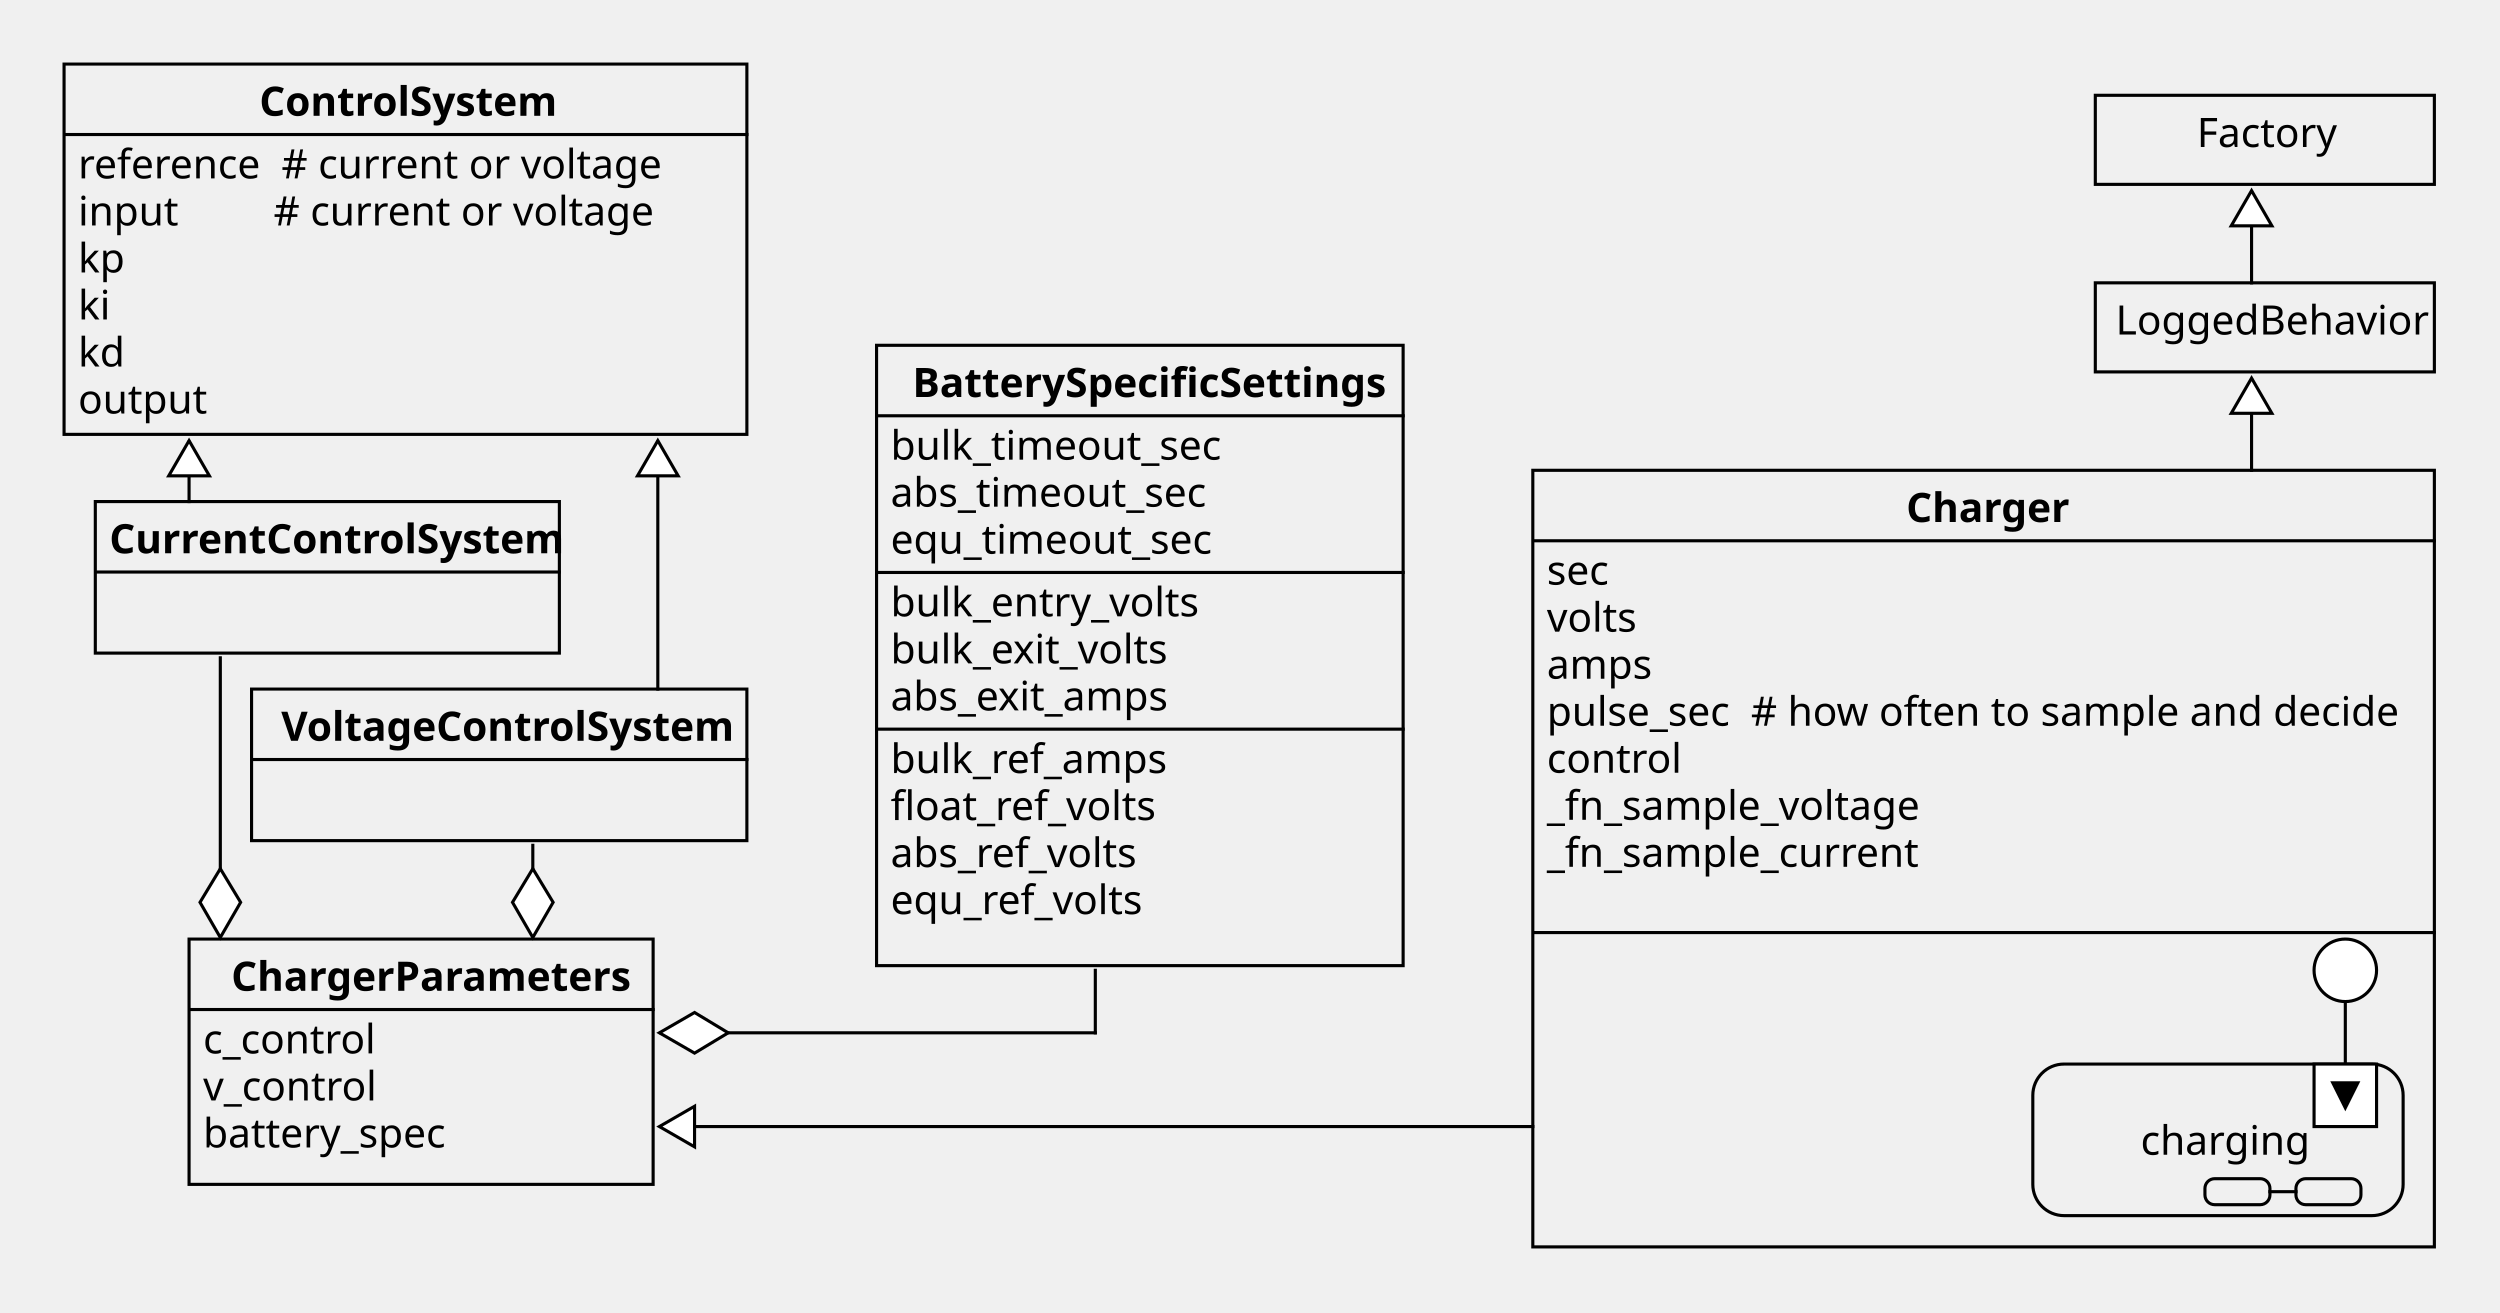
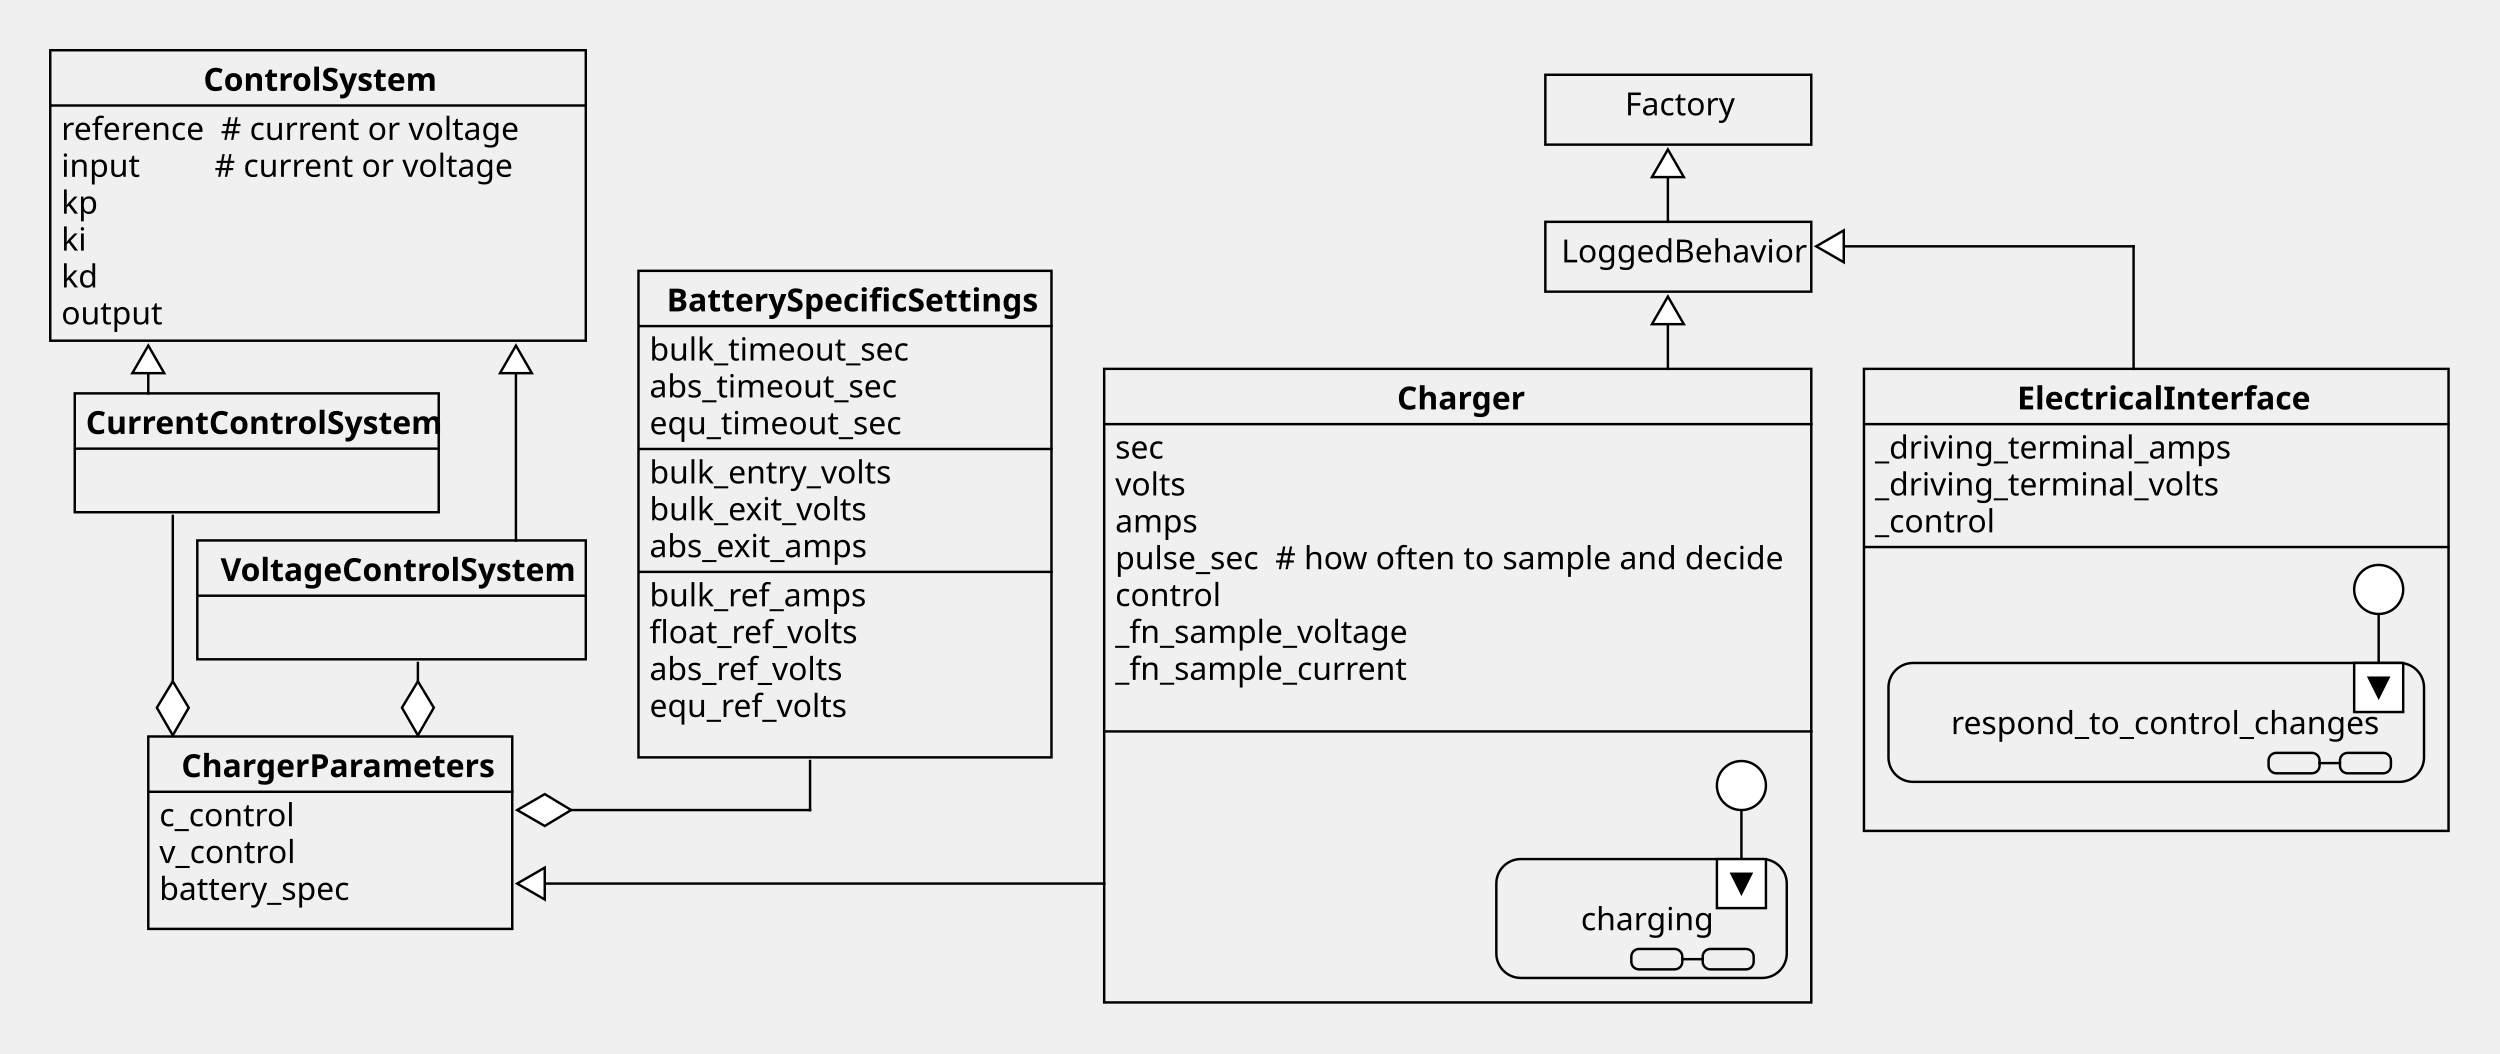
- <svg xmlns="http://www.w3.org/2000/svg" fill-opacity="1" color-rendering="auto" color-interpolation="auto" text-rendering="auto" stroke="black" stroke-linecap="square" width="800" stroke-miterlimit="10" shape-rendering="auto" stroke-opacity="1" fill="black" stroke-dasharray="none" font-weight="normal" stroke-width="1" viewBox="320 110 800 420" height="420" font-family="'Dialog'" font-style="normal" stroke-linejoin="miter" font-size="12px" stroke-dashoffset="0" image-rendering="auto">
+ <svg xmlns="http://www.w3.org/2000/svg" fill-opacity="1" color-rendering="auto" color-interpolation="auto" text-rendering="auto" stroke="black" stroke-linecap="square" width="1020" stroke-miterlimit="10" shape-rendering="auto" stroke-opacity="1" fill="black" stroke-dasharray="none" font-weight="normal" stroke-width="1" viewBox="340 110 1020 430" height="430" font-family="'Dialog'" font-style="normal" stroke-linejoin="miter" font-size="12px" stroke-dashoffset="0" image-rendering="auto">
  <defs id="genericDefs" />
  <g>
    <defs id="defs1">
      <clipPath clipPathUnits="userSpaceOnUse" id="clipPath1">
        <path d="M0 0 L2147483647 0 L2147483647 2147483647 L0 2147483647 L0 0 Z" />
      </clipPath>
      <clipPath clipPathUnits="userSpaceOnUse" id="clipPath2">
        <path d="M0 0 L0 80 L150 80 L150 0 Z" />
      </clipPath>
      <clipPath clipPathUnits="userSpaceOnUse" id="clipPath3">
        <path d="M0 0 L0 200 L170 200 L170 0 Z" />
      </clipPath>
      <clipPath clipPathUnits="userSpaceOnUse" id="clipPath4">
        <path d="M0 0 L0 50 L160 50 L160 0 Z" />
      </clipPath>
      <clipPath clipPathUnits="userSpaceOnUse" id="clipPath5">
        <path d="M0 0 L0 50 L150 50 L150 0 Z" />
      </clipPath>
      <clipPath clipPathUnits="userSpaceOnUse" id="clipPath6">
        <path d="M0 0 L0 120 L220 120 L220 0 Z" />
      </clipPath>
      <clipPath clipPathUnits="userSpaceOnUse" id="clipPath7">
        <path d="M0 0 L0 30 L110 30 L110 0 Z" />
      </clipPath>
      <clipPath clipPathUnits="userSpaceOnUse" id="clipPath8">
+         <path d="M0 0 L0 190 L240 190 L240 0 Z" />
+       </clipPath>
+       <clipPath clipPathUnits="userSpaceOnUse" id="clipPath9">
        <path d="M0 0 L0 120 L30 120 L30 0 Z" />
      </clipPath>
-       <clipPath clipPathUnits="userSpaceOnUse" id="clipPath9">
+       <clipPath clipPathUnits="userSpaceOnUse" id="clipPath10">
        <path d="M0 0 L0 60 L30 60 L30 0 Z" />
      </clipPath>
-       <clipPath clipPathUnits="userSpaceOnUse" id="clipPath10">
-         <path d="M0 0 L0 50 L170 50 L170 0 Z" />
-       </clipPath>
      <clipPath clipPathUnits="userSpaceOnUse" id="clipPath11">
-         <path d="M0 0 L0 250 L290 250 L290 0 Z" />
+         <path d="M0 0 L0 260 L290 260 L290 0 Z" />
      </clipPath>
      <clipPath clipPathUnits="userSpaceOnUse" id="clipPath12">
+         <path d="M0 0 L0 50 L220 50 L220 0 Z" />
+       </clipPath>
+       <clipPath clipPathUnits="userSpaceOnUse" id="clipPath13">
        <path d="M0 0 L0 50 L120 50 L120 0 Z" />
      </clipPath>
-       <clipPath clipPathUnits="userSpaceOnUse" id="clipPath13">
+       <clipPath clipPathUnits="userSpaceOnUse" id="clipPath14">
        <path d="M0 0 L0 70 L30 70 L30 0 Z" />
      </clipPath>
-       <clipPath clipPathUnits="userSpaceOnUse" id="clipPath14">
+       <clipPath clipPathUnits="userSpaceOnUse" id="clipPath15">
+         <path d="M0 0 L0 80 L160 80 L160 0 Z" />
+       </clipPath>
+       <clipPath clipPathUnits="userSpaceOnUse" id="clipPath16">
        <path d="M0 0 L0 110 L30 110 L30 0 Z" />
      </clipPath>
-       <clipPath clipPathUnits="userSpaceOnUse" id="clipPath15">
+       <clipPath clipPathUnits="userSpaceOnUse" id="clipPath17">
        <path d="M0 0 L0 50 L30 50 L30 0 Z" />
      </clipPath>
-       <clipPath clipPathUnits="userSpaceOnUse" id="clipPath16">
-         <path d="M0 0 L0 30 L310 30 L310 0 Z" />
+       <clipPath clipPathUnits="userSpaceOnUse" id="clipPath18">
+         <path d="M0 0 L0 30 L270 30 L270 0 Z" />
      </clipPath>
    </defs>
-     <g fill="rgb(255,255,255)" fill-opacity="0" transform="translate(380,410)" stroke-opacity="0" stroke="rgb(255,255,255)">
+     <g fill="rgb(255,255,255)" fill-opacity="0" transform="translate(400,410)" stroke-opacity="0" stroke="rgb(255,255,255)">
      <rect x="0.5" width="148.5" height="78.5" y="0.5" clip-path="url(#clipPath2)" stroke="none" />
    </g>
-     <g transform="translate(380,410)">
+     <g transform="translate(400,410)">
      <rect fill="none" x="0.5" width="148.5" height="78.5" y="0.5" clip-path="url(#clipPath2)" />
      <text x="14" font-size="13px" y="17.047" clip-path="url(#clipPath2)" font-family="sans-serif" stroke="none" font-weight="bold" xml:space="preserve">ChargerParameters</text>
      <path fill="none" d="M1 23.047 L149 23.047" clip-path="url(#clipPath2)" />
      <text x="5" font-size="13px" y="37.094" clip-path="url(#clipPath2)" font-family="sans-serif" stroke="none" xml:space="preserve">c_control</text>
      <text x="5" font-size="13px" y="52.141" clip-path="url(#clipPath2)" font-family="sans-serif" stroke="none" xml:space="preserve">v_control</text>
      <text x="5" font-size="13px" y="67.188" clip-path="url(#clipPath2)" font-family="sans-serif" stroke="none" xml:space="preserve">battery_spec</text>
    </g>
    <g fill="rgb(255,255,255)" fill-opacity="0" transform="translate(600,220)" stroke-opacity="0" stroke="rgb(255,255,255)">
      <rect x="0.5" width="168.5" height="198.5" y="0.5" clip-path="url(#clipPath3)" stroke="none" />
    </g>
    <g transform="translate(600,220)">
      <rect fill="none" x="0.5" width="168.5" height="198.5" y="0.5" clip-path="url(#clipPath3)" />
      <text x="12" font-size="13px" y="17.047" clip-path="url(#clipPath3)" font-family="sans-serif" stroke="none" font-weight="bold" xml:space="preserve">BatterySpecificSettings</text>
      <path fill="none" d="M1 23.047 L169 23.047" clip-path="url(#clipPath3)" />
      <text x="5" font-size="13px" y="37.094" clip-path="url(#clipPath3)" font-family="sans-serif" stroke="none" xml:space="preserve">bulk_timeout_sec</text>
      <text x="5" font-size="13px" y="52.141" clip-path="url(#clipPath3)" font-family="sans-serif" stroke="none" xml:space="preserve">abs_timeout_sec</text>
      <text x="5" font-size="13px" y="67.188" clip-path="url(#clipPath3)" font-family="sans-serif" stroke="none" xml:space="preserve">equ_timeout_sec</text>
      <path fill="none" d="M1 73.188 L169 73.188" clip-path="url(#clipPath3)" />
      <text x="5" font-size="13px" y="87.234" clip-path="url(#clipPath3)" font-family="sans-serif" stroke="none" xml:space="preserve">bulk_entry_volts</text>
      <text x="5" font-size="13px" y="102.281" clip-path="url(#clipPath3)" font-family="sans-serif" stroke="none" xml:space="preserve">bulk_exit_volts</text>
      <text x="5" font-size="13px" y="117.328" clip-path="url(#clipPath3)" font-family="sans-serif" stroke="none" xml:space="preserve">abs_exit_amps</text>
      <path fill="none" d="M1 123.328 L169 123.328" clip-path="url(#clipPath3)" />
      <text x="5" font-size="13px" y="137.375" clip-path="url(#clipPath3)" font-family="sans-serif" stroke="none" xml:space="preserve">bulk_ref_amps</text>
      <text x="5" font-size="13px" y="152.422" clip-path="url(#clipPath3)" font-family="sans-serif" stroke="none" xml:space="preserve">float_ref_volts</text>
      <text x="5" font-size="13px" y="167.469" clip-path="url(#clipPath3)" font-family="sans-serif" stroke="none" xml:space="preserve">abs_ref_volts</text>
      <text x="5" font-size="13px" y="182.516" clip-path="url(#clipPath3)" font-family="sans-serif" stroke="none" xml:space="preserve">equ_ref_volts</text>
    </g>
-     <g fill="rgb(255,255,255)" fill-opacity="0" transform="translate(400,330)" stroke-opacity="0" stroke="rgb(255,255,255)">
+     <g fill="rgb(255,255,255)" fill-opacity="0" transform="translate(420,330)" stroke-opacity="0" stroke="rgb(255,255,255)">
      <rect x="0.5" width="158.5" height="48.5" y="0.5" clip-path="url(#clipPath4)" stroke="none" />
    </g>
-     <g transform="translate(400,330)">
+     <g transform="translate(420,330)">
      <rect fill="none" x="0.5" width="158.5" height="48.5" y="0.5" clip-path="url(#clipPath4)" />
      <text x="10" font-size="13px" y="17.047" clip-path="url(#clipPath4)" font-family="sans-serif" stroke="none" font-weight="bold" xml:space="preserve">VoltageControlSystem</text>
      <path fill="none" d="M1 23.047 L159 23.047" clip-path="url(#clipPath4)" />
    </g>
-     <g fill="rgb(255,255,255)" fill-opacity="0" transform="translate(350,270)" stroke-opacity="0" stroke="rgb(255,255,255)">
+     <g fill="rgb(255,255,255)" fill-opacity="0" transform="translate(370,270)" stroke-opacity="0" stroke="rgb(255,255,255)">
      <rect x="0.5" width="148.5" height="48.5" y="0.5" clip-path="url(#clipPath5)" stroke="none" />
    </g>
-     <g transform="translate(350,270)">
+     <g transform="translate(370,270)">
      <rect fill="none" x="0.5" width="148.5" height="48.5" y="0.5" clip-path="url(#clipPath5)" />
      <text x="5" font-size="13px" y="17.047" clip-path="url(#clipPath5)" font-family="sans-serif" stroke="none" font-weight="bold" xml:space="preserve">CurrentControlSystem</text>
      <path fill="none" d="M1 23.047 L149 23.047" clip-path="url(#clipPath5)" />
    </g>
-     <g fill="rgb(255,255,255)" fill-opacity="0" transform="translate(340,130)" stroke-opacity="0" stroke="rgb(255,255,255)">
+     <g fill="rgb(255,255,255)" fill-opacity="0" transform="translate(360,130)" stroke-opacity="0" stroke="rgb(255,255,255)">
      <rect x="0.5" width="218.5" height="118.5" y="0.5" clip-path="url(#clipPath6)" stroke="none" />
    </g>
-     <g transform="translate(340,130)">
+     <g transform="translate(360,130)">
      <rect fill="none" x="0.5" width="218.5" height="118.5" y="0.5" clip-path="url(#clipPath6)" />
      <text x="63" font-size="13px" y="17.047" clip-path="url(#clipPath6)" font-family="sans-serif" stroke="none" font-weight="bold" xml:space="preserve">ControlSystem</text>
      <path fill="none" d="M1 23.047 L219 23.047" clip-path="url(#clipPath6)" />
      <text x="5" font-size="13px" y="37.094" clip-path="url(#clipPath6)" font-family="sans-serif" stroke="none" xml:space="preserve">reference  # current or voltage</text>
      <text x="5" font-size="13px" y="52.141" clip-path="url(#clipPath6)" font-family="sans-serif" stroke="none" xml:space="preserve">input         # current or voltage</text>
      <text x="5" font-size="13px" y="67.188" clip-path="url(#clipPath6)" font-family="sans-serif" stroke="none" xml:space="preserve">kp</text>
      <text x="5" font-size="13px" y="82.234" clip-path="url(#clipPath6)" font-family="sans-serif" stroke="none" xml:space="preserve">ki</text>
      <text x="5" font-size="13px" y="97.281" clip-path="url(#clipPath6)" font-family="sans-serif" stroke="none" xml:space="preserve">kd</text>
      <text x="5" font-size="13px" y="112.328" clip-path="url(#clipPath6)" font-family="sans-serif" stroke="none" xml:space="preserve">output</text>
    </g>
-     <g fill="rgb(255,255,255)" fill-opacity="0" transform="translate(990,140)" stroke-opacity="0" stroke="rgb(255,255,255)">
+     <g fill="rgb(255,255,255)" fill-opacity="0" transform="translate(970,140)" stroke-opacity="0" stroke="rgb(255,255,255)">
      <rect x="0.5" width="108.5" height="28.5" y="0.5" clip-path="url(#clipPath7)" stroke="none" />
    </g>
-     <g transform="translate(990,140)">
+     <g transform="translate(970,140)">
      <rect fill="none" x="0.5" width="108.5" height="28.5" y="0.5" clip-path="url(#clipPath7)" />
      <text x="33" font-size="13px" y="17.047" clip-path="url(#clipPath7)" font-family="sans-serif" stroke="none" xml:space="preserve">Factory</text>
    </g>
-     <g fill="rgb(255,255,255)" fill-opacity="0" transform="translate(990,200)" stroke-opacity="0" stroke="rgb(255,255,255)">
+     <g fill="rgb(255,255,255)" fill-opacity="0" transform="translate(970,200)" stroke-opacity="0" stroke="rgb(255,255,255)">
      <rect x="0.5" width="108.5" height="28.5" y="0.5" clip-path="url(#clipPath7)" stroke="none" />
    </g>
-     <g transform="translate(990,200)">
+     <g transform="translate(970,200)">
      <rect fill="none" x="0.5" width="108.5" height="28.5" y="0.5" clip-path="url(#clipPath7)" />
      <text x="7" font-size="13px" y="17.047" clip-path="url(#clipPath7)" font-family="sans-serif" stroke="none" xml:space="preserve">LoggedBehavior</text>
    </g>
-     <g transform="translate(380,310)">
-       <path fill="none" d="M10.5 99.5 L10.5 10.5" clip-path="url(#clipPath8)" />
-       <path fill="white" d="M17 88.742 L10.5 100 L4 88.742 L10.5 77.983 Z" clip-path="url(#clipPath8)" stroke="none" />
-       <path fill="none" d="M17 88.742 L10.5 100 L4 88.742 L10.5 77.983 Z" clip-path="url(#clipPath8)" />
-     </g>
-     <g transform="translate(480,370)">
-       <path fill="none" d="M10.5 39.5 L10.5 10.5" clip-path="url(#clipPath9)" />
-       <path fill="white" d="M17 28.742 L10.5 40 L4 28.742 L10.5 17.983 Z" clip-path="url(#clipPath9)" stroke="none" />
-       <path fill="none" d="M17 28.742 L10.5 40 L4 28.742 L10.5 17.983 Z" clip-path="url(#clipPath9)" />
-     </g>
-     <g transform="translate(520,410)">
-       <path fill="none" d="M11.5 30.5 L150.5 30.5" clip-path="url(#clipPath10)" />
-       <path fill="none" d="M150.5 30.5 L150.5 10.5" clip-path="url(#clipPath10)" />
-       <path fill="white" d="M22.258 37 L11 30.5 L22.258 24 L33.017 30.5 Z" clip-path="url(#clipPath10)" stroke="none" />
-       <path fill="none" d="M22.258 37 L11 30.5 L22.258 24 L33.017 30.5 Z" clip-path="url(#clipPath10)" />
-     </g>
-     <g fill="rgb(255,255,255)" fill-opacity="0" transform="translate(810,260)" stroke-opacity="0" stroke="rgb(255,255,255)">
-       <rect x="0.5" width="288.5" height="248.5" y="0.5" clip-path="url(#clipPath11)" stroke="none" />
-     </g>
-     <g transform="translate(810,260)">
-       <rect fill="none" x="0.5" width="288.5" height="248.5" y="0.5" clip-path="url(#clipPath11)" />
+     <g fill="rgb(255,255,255)" fill-opacity="0" transform="translate(1100,260)" stroke-opacity="0" stroke="rgb(255,255,255)">
+       <rect x="0.5" width="238.5" height="188.5" y="0.5" clip-path="url(#clipPath8)" stroke="none" />
+     </g>
+     <g transform="translate(1100,260)">
+       <rect fill="none" x="0.5" width="238.5" height="188.5" y="0.5" clip-path="url(#clipPath8)" />
+       <text x="63" font-size="13px" y="17.047" clip-path="url(#clipPath8)" font-family="sans-serif" stroke="none" font-weight="bold" xml:space="preserve">ElectricalInterface</text>
+       <path fill="none" d="M1 23.047 L239 23.047" clip-path="url(#clipPath8)" />
+       <text x="5" font-size="13px" y="37.094" clip-path="url(#clipPath8)" font-family="sans-serif" stroke="none" xml:space="preserve">_driving_terminal_amps</text>
+       <text x="5" font-size="13px" y="52.141" clip-path="url(#clipPath8)" font-family="sans-serif" stroke="none" xml:space="preserve">_driving_terminal_volts</text>
+       <text x="5" font-size="13px" y="67.188" clip-path="url(#clipPath8)" font-family="sans-serif" stroke="none" xml:space="preserve">_control</text>
+       <path fill="none" d="M1 73.188 L239 73.188" clip-path="url(#clipPath8)" />
+     </g>
+     <g transform="translate(400,310)">
+       <path fill="none" d="M10.5 99.5 L10.5 10.5" clip-path="url(#clipPath9)" />
+       <path fill="white" d="M17 88.742 L10.5 100 L4 88.742 L10.5 77.983 Z" clip-path="url(#clipPath9)" stroke="none" />
+       <path fill="none" d="M17 88.742 L10.5 100 L4 88.742 L10.5 77.983 Z" clip-path="url(#clipPath9)" />
+     </g>
+     <g transform="translate(500,370)">
+       <path fill="none" d="M10.5 39.5 L10.5 10.5" clip-path="url(#clipPath10)" />
+       <path fill="white" d="M17 28.742 L10.5 40 L4 28.742 L10.5 17.983 Z" clip-path="url(#clipPath10)" stroke="none" />
+       <path fill="none" d="M17 28.742 L10.5 40 L4 28.742 L10.5 17.983 Z" clip-path="url(#clipPath10)" />
+     </g>
+     <g transform="translate(540,410)">
+       <path fill="none" d="M11.5 30.5 L130.5 30.5" clip-path="url(#clipPath5)" />
+       <path fill="none" d="M130.5 30.5 L130.5 10.5" clip-path="url(#clipPath5)" />
+       <path fill="white" d="M22.258 37 L11 30.5 L22.258 24 L33.017 30.5 Z" clip-path="url(#clipPath5)" stroke="none" />
+       <path fill="none" d="M22.258 37 L11 30.5 L22.258 24 L33.017 30.5 Z" clip-path="url(#clipPath5)" />
+     </g>
+     <g fill="rgb(255,255,255)" fill-opacity="0" transform="translate(790,260)" stroke-opacity="0" stroke="rgb(255,255,255)">
+       <rect x="0.5" width="288.5" height="258.5" y="0.5" clip-path="url(#clipPath11)" stroke="none" />
+     </g>
+     <g transform="translate(790,260)">
+       <rect fill="none" x="0.5" width="288.5" height="258.5" y="0.5" clip-path="url(#clipPath11)" />
      <text x="120" font-size="13px" y="17.047" clip-path="url(#clipPath11)" font-family="sans-serif" stroke="none" font-weight="bold" xml:space="preserve">Charger</text>
      <path fill="none" d="M1 23.047 L289 23.047" clip-path="url(#clipPath11)" />
      <text x="5" font-size="13px" y="37.094" clip-path="url(#clipPath11)" font-family="sans-serif" stroke="none" xml:space="preserve">sec</text>
      <text x="5" font-size="13px" y="52.141" clip-path="url(#clipPath11)" font-family="sans-serif" stroke="none" xml:space="preserve">volts</text>
      <text x="5" font-size="13px" y="67.188" clip-path="url(#clipPath11)" font-family="sans-serif" stroke="none" xml:space="preserve">amps</text>
      <text x="5" font-size="13px" y="82.234" clip-path="url(#clipPath11)" font-family="sans-serif" stroke="none" xml:space="preserve">pulse_sec  # how often to sample and decide</text>
      <text x="5" font-size="13px" y="97.281" clip-path="url(#clipPath11)" font-family="sans-serif" stroke="none" xml:space="preserve">control</text>
      <text x="5" font-size="13px" y="112.328" clip-path="url(#clipPath11)" font-family="sans-serif" stroke="none" xml:space="preserve">_fn_sample_voltage</text>
      <text x="5" font-size="13px" y="127.375" clip-path="url(#clipPath11)" font-family="sans-serif" stroke="none" xml:space="preserve">_fn_sample_current</text>
      <text x="5" font-size="13px" y="142.422" clip-path="url(#clipPath11)" font-family="sans-serif" stroke="none" xml:space="preserve"> </text>
      <path fill="none" d="M1 148.422 L289 148.422" clip-path="url(#clipPath11)" />
    </g>
-     <g fill="rgb(255,255,255)" fill-opacity="0" transform="translate(970,450)" stroke-opacity="0" stroke="rgb(255,255,255)">
-       <rect x="0.5" y="0.5" clip-path="url(#clipPath12)" width="118.5" rx="10" ry="10" height="48.5" stroke="none" />
-     </g>
-     <g transform="translate(970,450)">
-       <rect x="0.5" y="0.5" clip-path="url(#clipPath12)" fill="none" width="118.5" rx="10" ry="10" height="48.5" />
-       <text x="35" font-size="13px" y="29.523" clip-path="url(#clipPath12)" font-family="sans-serif" stroke="none" xml:space="preserve">charging</text>
-     </g>
-     <g font-size="13px" transform="translate(970,450)" fill-opacity="0" fill="rgb(255,255,255)" font-family="sans-serif" stroke="rgb(255,255,255)" stroke-opacity="0">
-       <rect x="84.7" y="37.18" clip-path="url(#clipPath12)" width="20.8" rx="3.12" ry="3.12" height="8.32" stroke="none" />
-     </g>
-     <g font-family="sans-serif" font-size="13px" transform="translate(970,450)">
-       <rect x="84.7" y="37.18" clip-path="url(#clipPath12)" fill="none" width="20.8" rx="3.12" ry="3.12" height="8.32" />
-     </g>
-     <g font-size="13px" transform="translate(970,450)" fill-opacity="0" fill="rgb(255,255,255)" font-family="sans-serif" stroke="rgb(255,255,255)" stroke-opacity="0">
-       <rect x="55.58" y="37.18" clip-path="url(#clipPath12)" width="20.8" rx="3.12" ry="3.12" height="8.32" stroke="none" />
-     </g>
-     <g font-family="sans-serif" font-size="13px" transform="translate(970,450)">
-       <rect x="55.58" y="37.18" clip-path="url(#clipPath12)" fill="none" width="20.8" rx="3.12" ry="3.12" height="8.32" />
-       <path fill="none" d="M76.38 41.34 L84.7 41.34" clip-path="url(#clipPath12)" />
-     </g>
-     <g transform="translate(1060,410)">
-       <path fill="none" d="M10.5 11.5 L10.5 50.5" clip-path="url(#clipPath13)" />
-       <circle fill="white" r="10" clip-path="url(#clipPath13)" cx="10.5" cy="10.5" stroke="none" />
-       <circle fill="none" r="10" clip-path="url(#clipPath13)" cx="10.5" cy="10.5" />
-       <rect x="0.5" y="40.5" clip-path="url(#clipPath13)" fill="white" width="20" height="20" stroke="none" />
-       <rect fill="none" x="0.5" width="20" height="20" y="40.5" clip-path="url(#clipPath13)" />
-       <path d="M6.5 46.5 L14.5 46.5 L10.5 54.5 Z" clip-path="url(#clipPath13)" stroke="none" />
-       <path fill="none" d="M6.5 46.5 L14.5 46.5 L10.5 54.5 Z" clip-path="url(#clipPath13)" />
-     </g>
-     <g transform="translate(520,240)">
-       <path fill="none" d="M10.5 11.5 L10.5 90.5" clip-path="url(#clipPath14)" />
-       <path fill="white" d="M4 22.258 L10.5 11 L17 22.258 Z" clip-path="url(#clipPath14)" stroke="none" />
-       <path fill="none" d="M4 22.258 L10.5 11 L17 22.258 Z" clip-path="url(#clipPath14)" />
-     </g>
-     <g transform="translate(370,240)">
-       <path fill="none" d="M10.5 11.5 L10.5 30.5" clip-path="url(#clipPath15)" />
-       <path fill="white" d="M4 22.258 L10.5 11 L17 22.258 Z" clip-path="url(#clipPath15)" stroke="none" />
-       <path fill="none" d="M4 22.258 L10.5 11 L17 22.258 Z" clip-path="url(#clipPath15)" />
-     </g>
-     <g transform="translate(1030,160)">
-       <path fill="none" d="M10.5 11.5 L10.5 40.5" clip-path="url(#clipPath9)" />
-       <path fill="white" d="M4 22.258 L10.5 11 L17 22.258 Z" clip-path="url(#clipPath9)" stroke="none" />
-       <path fill="none" d="M4 22.258 L10.5 11 L17 22.258 Z" clip-path="url(#clipPath9)" />
-     </g>
-     <g transform="translate(520,460)">
-       <path fill="none" d="M11.5 10.5 L290.5 10.5" clip-path="url(#clipPath16)" />
-       <path fill="white" d="M22.258 17 L11 10.5 L22.258 4 Z" clip-path="url(#clipPath16)" stroke="none" />
-       <path fill="none" d="M22.258 17 L11 10.5 L22.258 4 Z" clip-path="url(#clipPath16)" />
-     </g>
-     <g transform="translate(1030,220)">
-       <path fill="none" d="M10.5 11.5 L10.5 40.5" clip-path="url(#clipPath9)" />
-       <path fill="white" d="M4 22.258 L10.5 11 L17 22.258 Z" clip-path="url(#clipPath9)" stroke="none" />
-       <path fill="none" d="M4 22.258 L10.5 11 L17 22.258 Z" clip-path="url(#clipPath9)" />
+     <g fill="rgb(255,255,255)" fill-opacity="0" transform="translate(1110,380)" stroke-opacity="0" stroke="rgb(255,255,255)">
+       <rect x="0.5" y="0.5" clip-path="url(#clipPath12)" width="218.5" rx="10" ry="10" height="48.5" stroke="none" />
+     </g>
+     <g transform="translate(1110,380)">
+       <rect x="0.5" y="0.5" clip-path="url(#clipPath12)" fill="none" width="218.5" rx="10" ry="10" height="48.5" />
+       <text x="26" font-size="13px" y="29.523" clip-path="url(#clipPath12)" font-family="sans-serif" stroke="none" xml:space="preserve">respond_to_control_changes</text>
+     </g>
+     <g font-size="13px" transform="translate(1110,380)" fill-opacity="0" fill="rgb(255,255,255)" font-family="sans-serif" stroke="rgb(255,255,255)" stroke-opacity="0">
+       <rect x="184.7" y="37.18" clip-path="url(#clipPath12)" width="20.8" rx="3.12" ry="3.12" height="8.32" stroke="none" />
+     </g>
+     <g font-family="sans-serif" font-size="13px" transform="translate(1110,380)">
+       <rect x="184.7" y="37.18" clip-path="url(#clipPath12)" fill="none" width="20.8" rx="3.12" ry="3.12" height="8.32" />
+     </g>
+     <g font-size="13px" transform="translate(1110,380)" fill-opacity="0" fill="rgb(255,255,255)" font-family="sans-serif" stroke="rgb(255,255,255)" stroke-opacity="0">
+       <rect x="155.58" y="37.18" clip-path="url(#clipPath12)" width="20.8" rx="3.12" ry="3.12" height="8.32" stroke="none" />
+     </g>
+     <g font-family="sans-serif" font-size="13px" transform="translate(1110,380)">
+       <rect x="155.58" y="37.18" clip-path="url(#clipPath12)" fill="none" width="20.8" rx="3.12" ry="3.12" height="8.32" />
+       <path fill="none" d="M176.38 41.34 L184.7 41.34" clip-path="url(#clipPath12)" />
+     </g>
+     <g fill="rgb(255,255,255)" fill-opacity="0" transform="translate(950,460)" stroke-opacity="0" stroke="rgb(255,255,255)">
+       <rect x="0.5" y="0.5" clip-path="url(#clipPath13)" width="118.5" rx="10" ry="10" height="48.5" stroke="none" />
+     </g>
+     <g transform="translate(950,460)">
+       <rect x="0.5" y="0.5" clip-path="url(#clipPath13)" fill="none" width="118.5" rx="10" ry="10" height="48.5" />
+       <text x="35" font-size="13px" y="29.523" clip-path="url(#clipPath13)" font-family="sans-serif" stroke="none" xml:space="preserve">charging</text>
+     </g>
+     <g font-size="13px" transform="translate(950,460)" fill-opacity="0" fill="rgb(255,255,255)" font-family="sans-serif" stroke="rgb(255,255,255)" stroke-opacity="0">
+       <rect x="84.7" y="37.18" clip-path="url(#clipPath13)" width="20.8" rx="3.12" ry="3.12" height="8.32" stroke="none" />
+     </g>
+     <g font-family="sans-serif" font-size="13px" transform="translate(950,460)">
+       <rect x="84.7" y="37.18" clip-path="url(#clipPath13)" fill="none" width="20.8" rx="3.12" ry="3.12" height="8.32" />
+     </g>
+     <g font-size="13px" transform="translate(950,460)" fill-opacity="0" fill="rgb(255,255,255)" font-family="sans-serif" stroke="rgb(255,255,255)" stroke-opacity="0">
+       <rect x="55.58" y="37.18" clip-path="url(#clipPath13)" width="20.8" rx="3.12" ry="3.12" height="8.32" stroke="none" />
+     </g>
+     <g font-family="sans-serif" font-size="13px" transform="translate(950,460)">
+       <rect x="55.58" y="37.18" clip-path="url(#clipPath13)" fill="none" width="20.8" rx="3.12" ry="3.12" height="8.32" />
+       <path fill="none" d="M76.38 41.34 L84.7 41.34" clip-path="url(#clipPath13)" />
+     </g>
+     <g transform="translate(1300,340)">
+       <path fill="none" d="M10.5 11.5 L10.5 50.5" clip-path="url(#clipPath14)" />
+       <circle fill="white" r="10" clip-path="url(#clipPath14)" cx="10.5" cy="10.5" stroke="none" />
+       <circle fill="none" r="10" clip-path="url(#clipPath14)" cx="10.5" cy="10.5" />
+       <rect x="0.5" y="40.5" clip-path="url(#clipPath14)" fill="white" width="20" height="20" stroke="none" />
+       <rect fill="none" x="0.5" width="20" height="20" y="40.5" clip-path="url(#clipPath14)" />
+       <path d="M6.5 46.5 L14.5 46.5 L10.5 54.5 Z" clip-path="url(#clipPath14)" stroke="none" />
+       <path fill="none" d="M6.5 46.5 L14.5 46.5 L10.5 54.5 Z" clip-path="url(#clipPath14)" />
+     </g>
+     <g transform="translate(1070,200)">
+       <path fill="none" d="M11.5 10.5 L140.5 10.5" clip-path="url(#clipPath15)" />
+       <path fill="none" d="M140.5 10.5 L140.5 60.5" clip-path="url(#clipPath15)" />
+       <path fill="white" d="M22.258 17 L11 10.5 L22.258 4 Z" clip-path="url(#clipPath15)" stroke="none" />
+       <path fill="none" d="M22.258 17 L11 10.5 L22.258 4 Z" clip-path="url(#clipPath15)" />
+     </g>
+     <g transform="translate(1040,420)">
+       <path fill="none" d="M10.5 11.5 L10.5 50.5" clip-path="url(#clipPath14)" />
+       <circle fill="white" r="10" clip-path="url(#clipPath14)" cx="10.5" cy="10.5" stroke="none" />
+       <circle fill="none" r="10" clip-path="url(#clipPath14)" cx="10.5" cy="10.5" />
+       <rect x="0.5" y="40.5" clip-path="url(#clipPath14)" fill="white" width="20" height="20" stroke="none" />
+       <rect fill="none" x="0.5" width="20" height="20" y="40.5" clip-path="url(#clipPath14)" />
+       <path d="M6.5 46.5 L14.5 46.5 L10.5 54.5 Z" clip-path="url(#clipPath14)" stroke="none" />
+       <path fill="none" d="M6.5 46.5 L14.5 46.5 L10.5 54.5 Z" clip-path="url(#clipPath14)" />
+     </g>
+     <g transform="translate(540,240)">
+       <path fill="none" d="M10.5 11.5 L10.5 90.5" clip-path="url(#clipPath16)" />
+       <path fill="white" d="M4 22.258 L10.5 11 L17 22.258 Z" clip-path="url(#clipPath16)" stroke="none" />
+       <path fill="none" d="M4 22.258 L10.5 11 L17 22.258 Z" clip-path="url(#clipPath16)" />
+     </g>
+     <g transform="translate(390,240)">
+       <path fill="none" d="M10.5 11.5 L10.5 30.5" clip-path="url(#clipPath17)" />
+       <path fill="white" d="M4 22.258 L10.5 11 L17 22.258 Z" clip-path="url(#clipPath17)" stroke="none" />
+       <path fill="none" d="M4 22.258 L10.5 11 L17 22.258 Z" clip-path="url(#clipPath17)" />
+     </g>
+     <g transform="translate(1010,160)">
+       <path fill="none" d="M10.5 11.5 L10.5 40.5" clip-path="url(#clipPath10)" />
+       <path fill="white" d="M4 22.258 L10.5 11 L17 22.258 Z" clip-path="url(#clipPath10)" stroke="none" />
+       <path fill="none" d="M4 22.258 L10.5 11 L17 22.258 Z" clip-path="url(#clipPath10)" />
+     </g>
+     <g transform="translate(540,460)">
+       <path fill="none" d="M11.5 10.5 L250.5 10.5" clip-path="url(#clipPath18)" />
+       <path fill="white" d="M22.258 17 L11 10.5 L22.258 4 Z" clip-path="url(#clipPath18)" stroke="none" />
+       <path fill="none" d="M22.258 17 L11 10.5 L22.258 4 Z" clip-path="url(#clipPath18)" />
+     </g>
+     <g transform="translate(1010,220)">
+       <path fill="none" d="M10.5 11.5 L10.5 40.5" clip-path="url(#clipPath10)" />
+       <path fill="white" d="M4 22.258 L10.5 11 L17 22.258 Z" clip-path="url(#clipPath10)" stroke="none" />
+       <path fill="none" d="M4 22.258 L10.5 11 L17 22.258 Z" clip-path="url(#clipPath10)" />
    </g>
  </g>
</svg>
